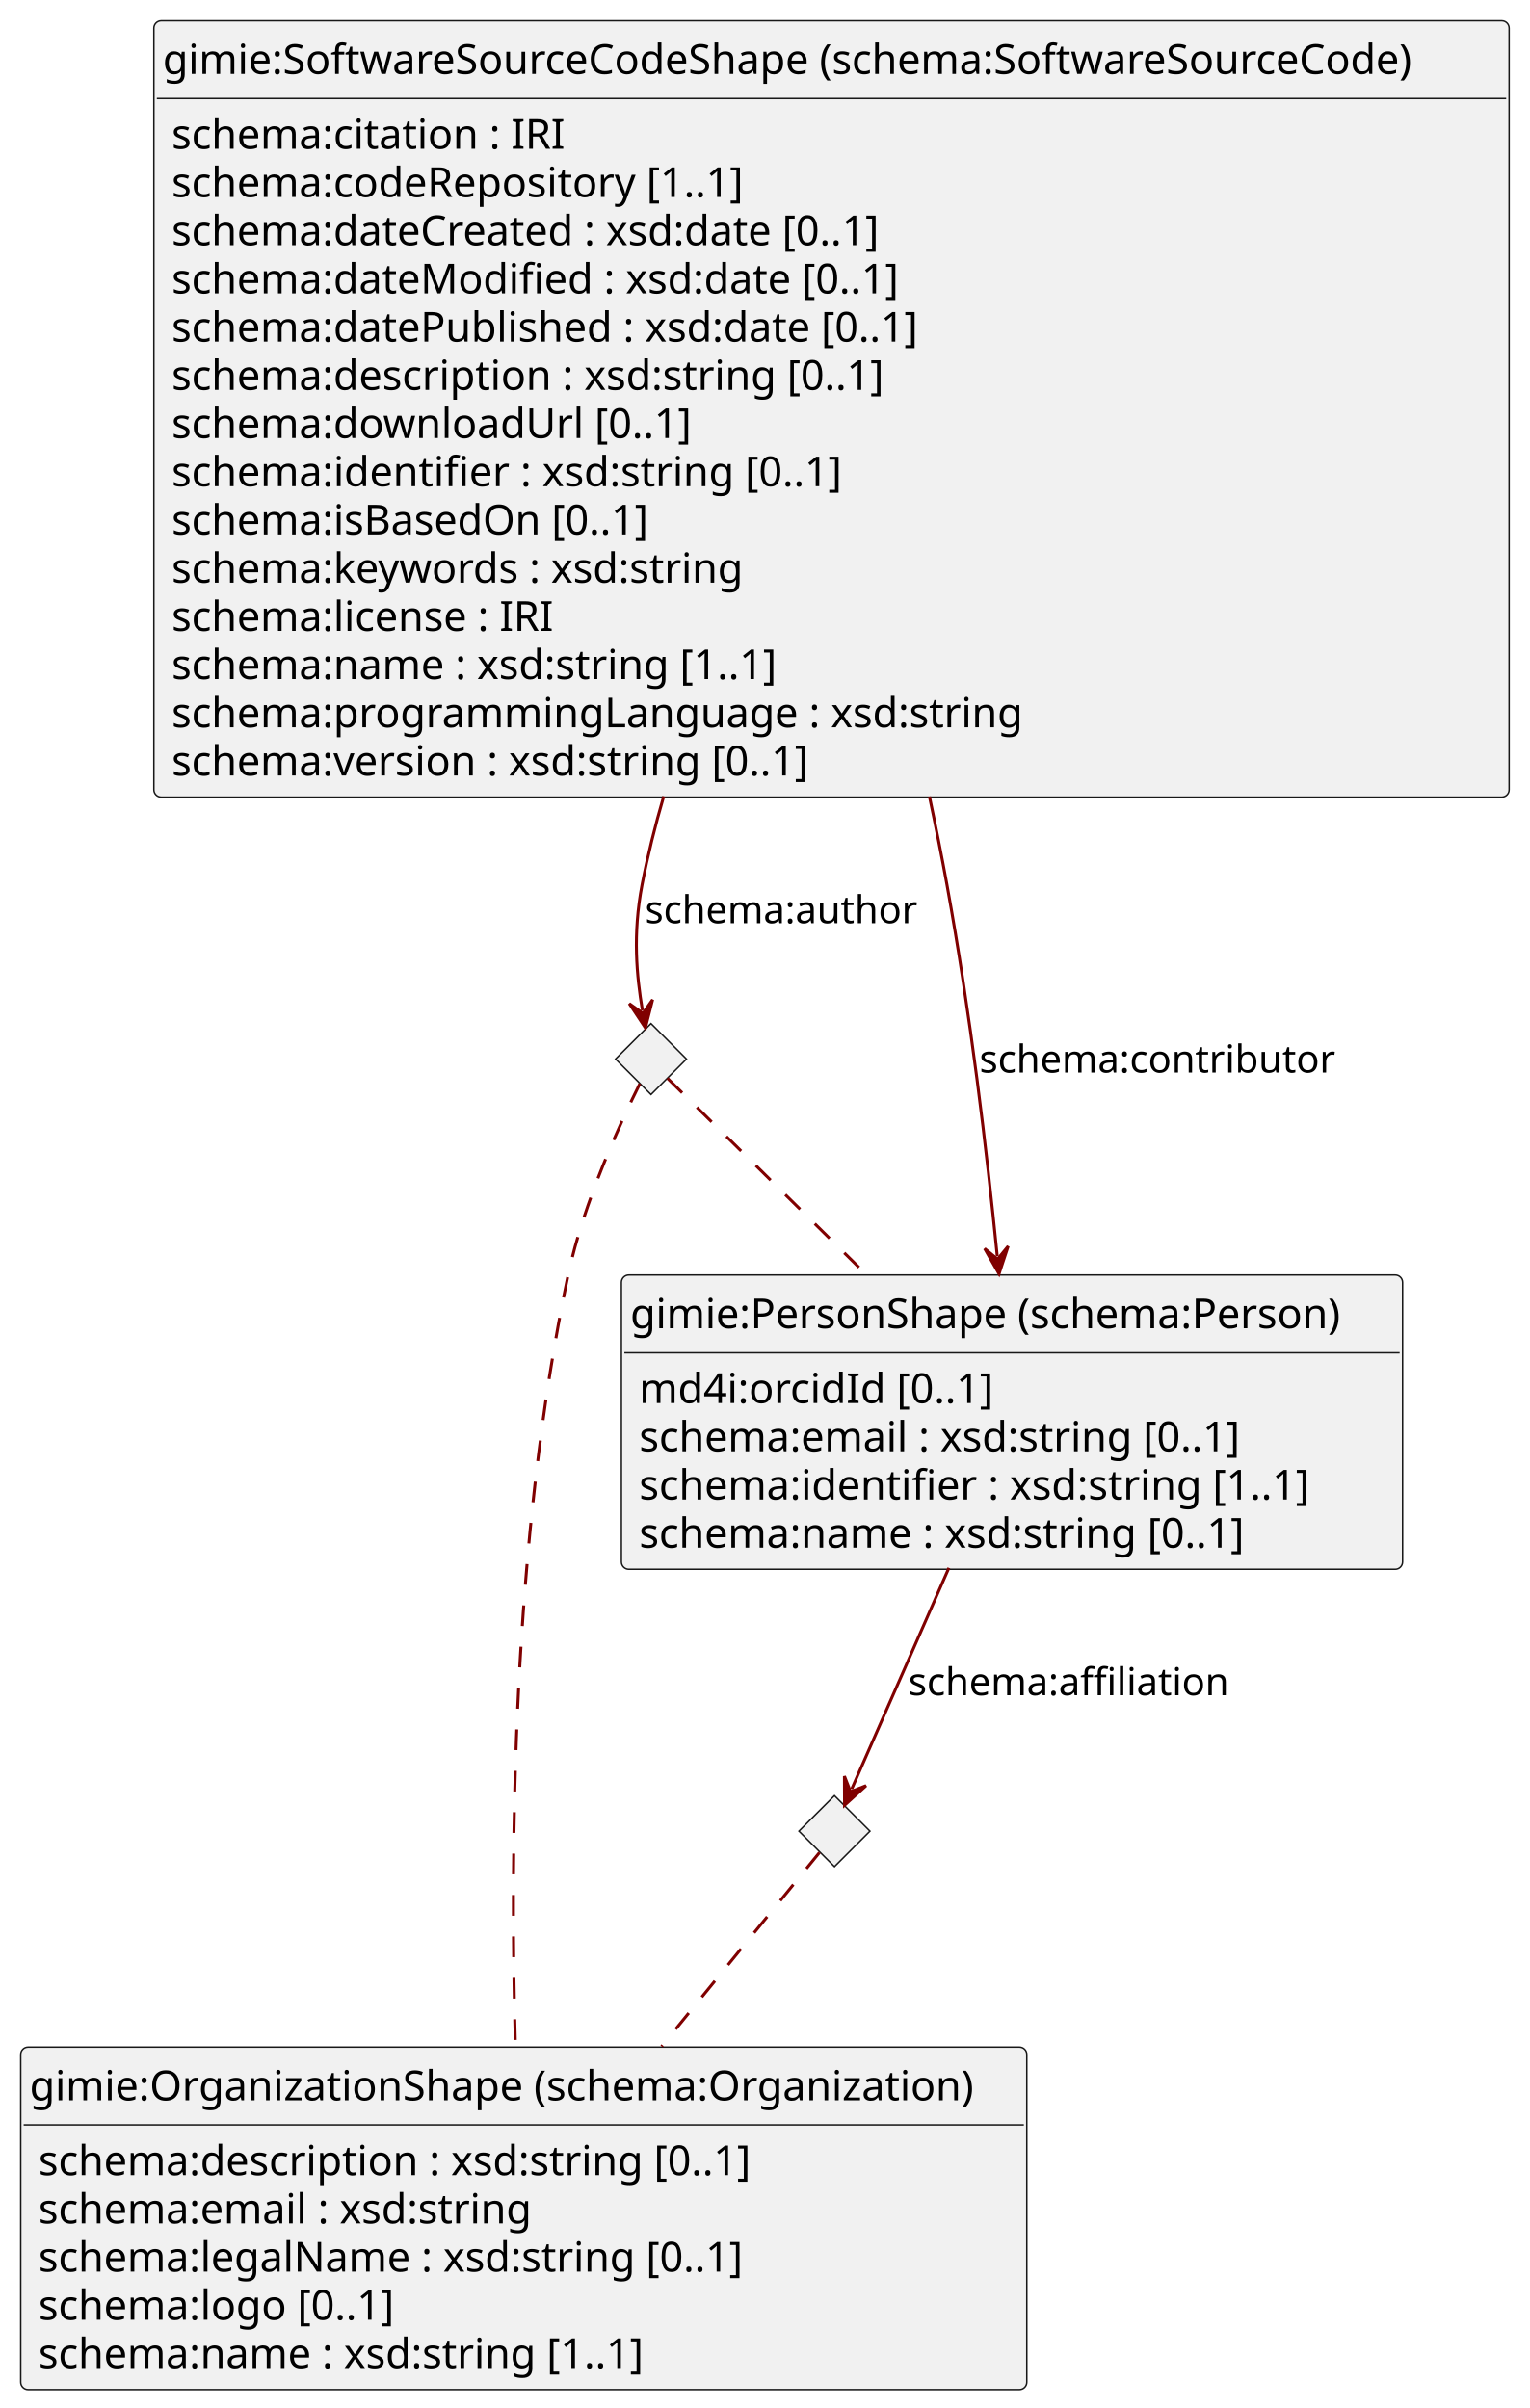
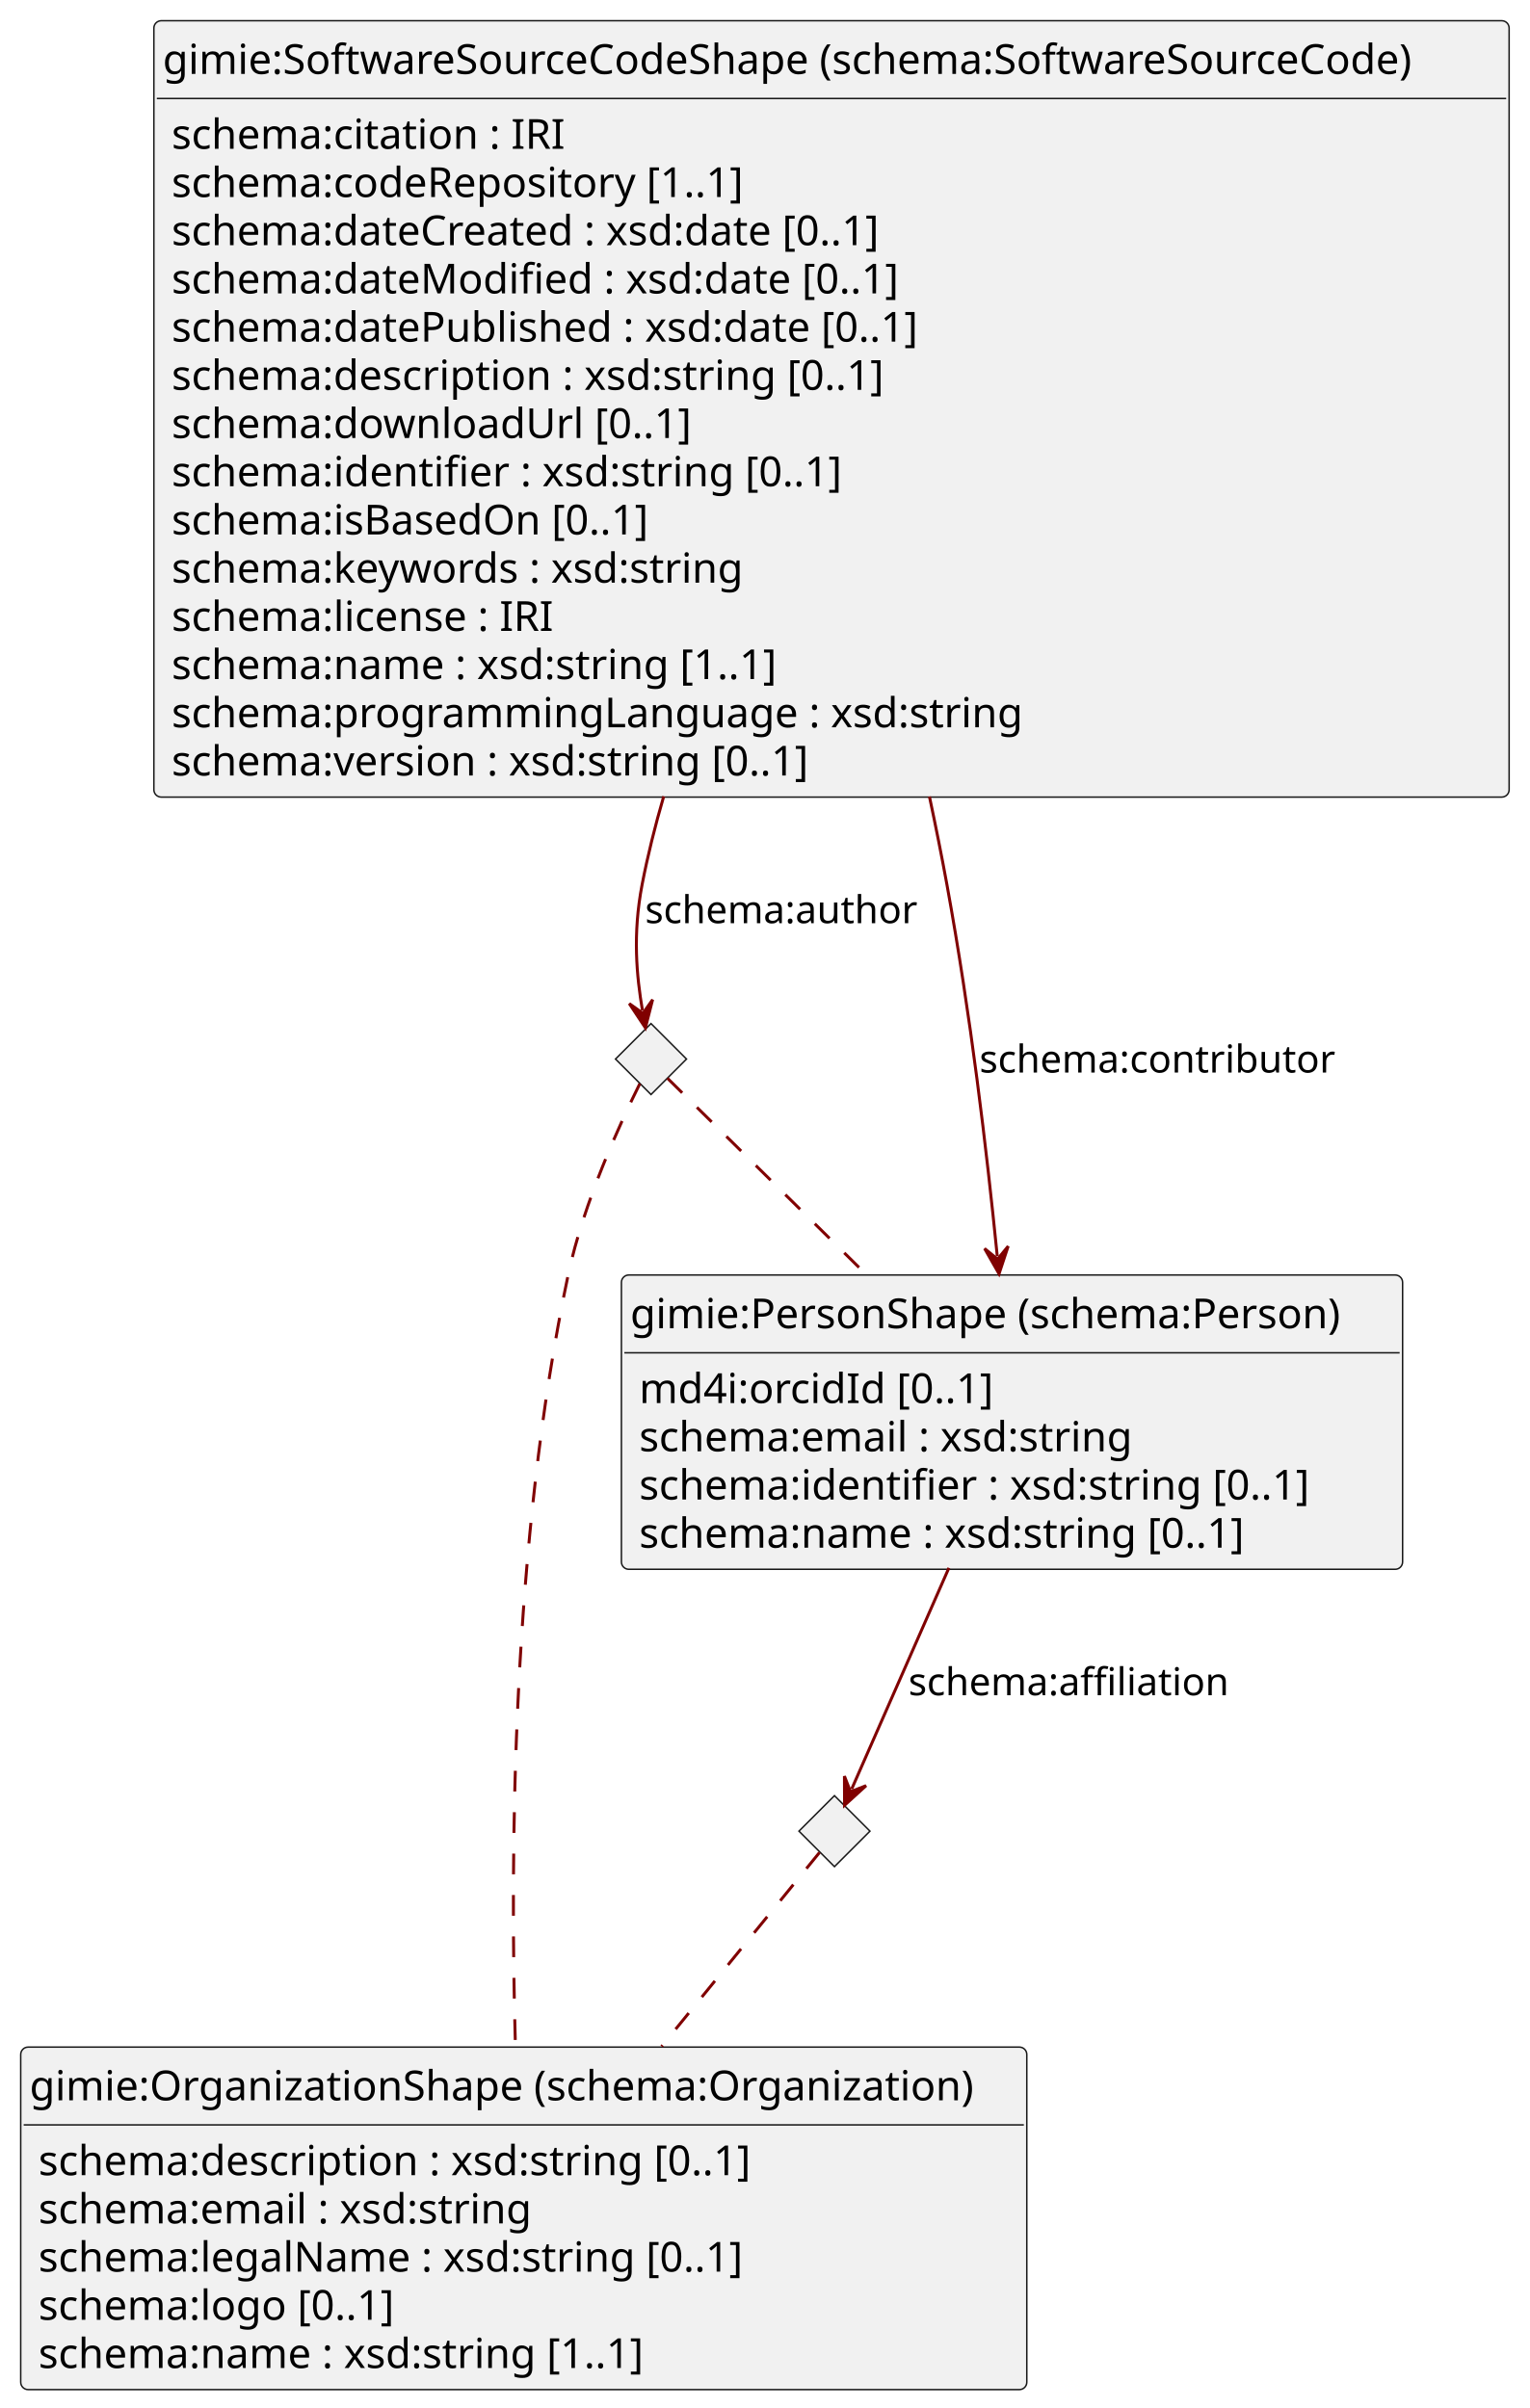
- <svg xmlns="http://www.w3.org/2000/svg" contentstyletype="text/css" height="814px" preserveAspectRatio="none" style="width:517px;height:814px;background:#FFFFFF;" version="1.1" viewBox="0 0 517 814" width="517px" zoomAndPan="magnify">
+ <svg xmlns="http://www.w3.org/2000/svg" contentStyleType="text/css" height="814px" preserveAspectRatio="none" style="width:517px;height:814px;background:#FFFFFF;" version="1.1" viewBox="0 0 517 814" width="517px" zoomAndPan="magnify">
  <defs />
  <g>
    <g id="elem_gimie:OrganizationShape (schema:Organization)">
-       <rect codeline="9" fill="#F1F1F1" height="115.781" id="gimie:OrganizationShape (schema:Organization)" rx="2.5" ry="2.5" style="stroke:#181818;stroke-width:0.5;" width="340" x="7" y="692" />
+       <rect codeLine="9" fill="#F1F1F1" height="115.781" id="gimie:OrganizationShape (schema:Organization)" rx="2.5" ry="2.5" style="stroke:#181818;stroke-width:0.5;" width="340" x="7" y="692" />
      <text fill="#000000" font-family="sans-serif" font-size="14" x="10" y="709.995">gimie:OrganizationShape (schema:Organization)</text>
      <line style="stroke:#181818;stroke-width:0.5;" x1="8" x2="346" y1="718.297" y2="718.297" />
      <text fill="#000000" font-family="sans-serif" font-size="14" x="13" y="735.292">schema:description  : xsd:string  [0..1]</text>
      <text fill="#000000" font-family="sans-serif" font-size="14" x="13" y="751.589">schema:email  : xsd:string</text>
      <text fill="#000000" font-family="sans-serif" font-size="14" x="13" y="767.886">schema:legalName  : xsd:string  [0..1]</text>
      <text fill="#000000" font-family="sans-serif" font-size="14" x="13" y="784.183">schema:logo  [0..1]</text>
      <text fill="#000000" font-family="sans-serif" font-size="14" x="13" y="800.48">schema:name  : xsd:string  [1..1]</text>
    </g>
    <g id="elem_gimie:SoftwareSourceCodeShape (schema:SoftwareSourceCode)">
-       <rect codeline="15" fill="#F1F1F1" height="262.453" id="gimie:SoftwareSourceCodeShape (schema:SoftwareSourceCode)" rx="2.5" ry="2.5" style="stroke:#181818;stroke-width:0.5;" width="458" x="52" y="7" />
+       <rect codeLine="15" fill="#F1F1F1" height="262.453" id="gimie:SoftwareSourceCodeShape (schema:SoftwareSourceCode)" rx="2.5" ry="2.5" style="stroke:#181818;stroke-width:0.5;" width="458" x="52" y="7" />
      <text fill="#000000" font-family="sans-serif" font-size="14" x="55" y="24.995">gimie:SoftwareSourceCodeShape (schema:SoftwareSourceCode)</text>
      <line style="stroke:#181818;stroke-width:0.5;" x1="53" x2="509" y1="33.297" y2="33.297" />
      <text fill="#000000" font-family="sans-serif" font-size="14" x="58" y="50.292">schema:citation  :  IRI</text>
      <text fill="#000000" font-family="sans-serif" font-size="14" x="58" y="66.589">schema:codeRepository  [1..1]</text>
      <text fill="#000000" font-family="sans-serif" font-size="14" x="58" y="82.886">schema:dateCreated  : xsd:date  [0..1]</text>
      <text fill="#000000" font-family="sans-serif" font-size="14" x="58" y="99.183">schema:dateModified  : xsd:date  [0..1]</text>
      <text fill="#000000" font-family="sans-serif" font-size="14" x="58" y="115.48">schema:datePublished  : xsd:date  [0..1]</text>
      <text fill="#000000" font-family="sans-serif" font-size="14" x="58" y="131.776">schema:description  : xsd:string  [0..1]</text>
      <text fill="#000000" font-family="sans-serif" font-size="14" x="58" y="148.073">schema:downloadUrl  [0..1]</text>
      <text fill="#000000" font-family="sans-serif" font-size="14" x="58" y="164.37">schema:identifier  : xsd:string  [0..1]</text>
      <text fill="#000000" font-family="sans-serif" font-size="14" x="58" y="180.667">schema:isBasedOn  [0..1]</text>
      <text fill="#000000" font-family="sans-serif" font-size="14" x="58" y="196.964">schema:keywords  : xsd:string</text>
      <text fill="#000000" font-family="sans-serif" font-size="14" x="58" y="213.261">schema:license  :  IRI</text>
      <text fill="#000000" font-family="sans-serif" font-size="14" x="58" y="229.558">schema:name  : xsd:string  [1..1]</text>
      <text fill="#000000" font-family="sans-serif" font-size="14" x="58" y="245.855">schema:programmingLanguage  : xsd:string</text>
      <text fill="#000000" font-family="sans-serif" font-size="14" x="58" y="262.151">schema:version  : xsd:string  [0..1]</text>
    </g>
    <polygon fill="#F1F1F1" points="220,346,232,358,220,370,208,358,220,346" style="stroke:#181818;stroke-width:0.5;" />
    <g id="elem_gimie:PersonShape (schema:Person)">
-       <rect codeline="35" fill="#F1F1F1" height="99.484" id="gimie:PersonShape (schema:Person)" rx="2.5" ry="2.5" style="stroke:#181818;stroke-width:0.5;" width="264" x="210" y="431" />
+       <rect codeLine="35" fill="#F1F1F1" height="99.484" id="gimie:PersonShape (schema:Person)" rx="2.5" ry="2.5" style="stroke:#181818;stroke-width:0.5;" width="264" x="210" y="431" />
      <text fill="#000000" font-family="sans-serif" font-size="14" x="213" y="448.995">gimie:PersonShape (schema:Person)</text>
      <line style="stroke:#181818;stroke-width:0.5;" x1="211" x2="473" y1="457.297" y2="457.297" />
      <text fill="#000000" font-family="sans-serif" font-size="14" x="216" y="474.292">md4i:orcidId  [0..1]</text>
-       <text fill="#000000" font-family="sans-serif" font-size="14" x="216" y="490.589">schema:email  : xsd:string  [0..1]</text>
-       <text fill="#000000" font-family="sans-serif" font-size="14" x="216" y="506.886">schema:identifier  : xsd:string  [1..1]</text>
+       <text fill="#000000" font-family="sans-serif" font-size="14" x="216" y="490.589">schema:email  : xsd:string</text>
+       <text fill="#000000" font-family="sans-serif" font-size="14" x="216" y="506.886">schema:identifier  : xsd:string  [0..1]</text>
      <text fill="#000000" font-family="sans-serif" font-size="14" x="216" y="523.183">schema:name  : xsd:string  [0..1]</text>
    </g>
    <polygon fill="#F1F1F1" points="282,607,294,619,282,631,270,619,282,607" style="stroke:#181818;stroke-width:0.5;" />
-     <g id="link_gimie:SoftwareSourceCodeShape (schema:SoftwareSourceCode)_diamond_SoftwareSourceCodeShape_28479d5c00fb7a125ee85cd44f59283d">
-       <path codeline="17" d="M224.3,269.19 C221.39,279.15 218.9,289.16 217,299 C213.76,315.83 215.148,329.974 217.108,341.544 " fill="none" id="gimie:SoftwareSourceCodeShape (schema:SoftwareSourceCode)-to-diamond_SoftwareSourceCodeShape_28479d5c00fb7a125ee85cd44f59283d" style="stroke:#800000;stroke-width:1.0;" />
+     <g id="link_gimie:SoftwareSourceCodeShape (schema:SoftwareSourceCode)_diamond_SoftwareSourceCodeShape_7485d8124137d110c16d0cb980b66aae">
+       <path codeLine="17" d="M224.3,269.19 C221.39,279.15 218.9,289.16 217,299 C213.76,315.83 215.148,329.974 217.108,341.544 " fill="none" id="gimie:SoftwareSourceCodeShape (schema:SoftwareSourceCode)-to-diamond_SoftwareSourceCodeShape_7485d8124137d110c16d0cb980b66aae" style="stroke:#800000;stroke-width:1.0;" />
      <polygon fill="#800000" points="218.11,347.46,220.551,337.918,217.275,342.53,212.663,339.255,218.11,347.46" style="stroke:#800000;stroke-width:1.0;" />
      <text fill="#000000" font-family="sans-serif" font-size="13" x="218" y="312.067">schema:author</text>
    </g>
-     <g id="link_diamond_SoftwareSourceCodeShape_28479d5c00fb7a125ee85cd44f59283d_gimie:PersonShape (schema:Person)">
-       <path codeline="18" d="M225.56,364.49 C237.49,376.28 266.6,405.03 292.73,430.84 " fill="none" id="diamond_SoftwareSourceCodeShape_28479d5c00fb7a125ee85cd44f59283d-gimie:PersonShape (schema:Person)" style="stroke:#800000;stroke-width:1.0;stroke-dasharray:7.0,7.0;" />
+     <g id="link_diamond_SoftwareSourceCodeShape_7485d8124137d110c16d0cb980b66aae_gimie:PersonShape (schema:Person)">
+       <path codeLine="18" d="M225.56,364.49 C237.49,376.28 266.6,405.03 292.73,430.84 " fill="none" id="diamond_SoftwareSourceCodeShape_7485d8124137d110c16d0cb980b66aae-gimie:PersonShape (schema:Person)" style="stroke:#800000;stroke-width:1.0;stroke-dasharray:7.0,7.0;" />
    </g>
-     <g id="link_diamond_SoftwareSourceCodeShape_28479d5c00fb7a125ee85cd44f59283d_gimie:OrganizationShape (schema:Organization)">
-       <path codeline="19" d="M216.23,366.32 C209.88,379.07 197.23,406.33 192,431 C172.99,520.62 172.31,627.49 174.19,691.71 " fill="none" id="diamond_SoftwareSourceCodeShape_28479d5c00fb7a125ee85cd44f59283d-gimie:OrganizationShape (schema:Organization)" style="stroke:#800000;stroke-width:1.0;stroke-dasharray:7.0,7.0;" />
+     <g id="link_diamond_SoftwareSourceCodeShape_7485d8124137d110c16d0cb980b66aae_gimie:OrganizationShape (schema:Organization)">
+       <path codeLine="19" d="M216.23,366.32 C209.88,379.07 197.23,406.33 192,431 C172.99,520.62 172.31,627.49 174.19,691.71 " fill="none" id="diamond_SoftwareSourceCodeShape_7485d8124137d110c16d0cb980b66aae-gimie:OrganizationShape (schema:Organization)" style="stroke:#800000;stroke-width:1.0;stroke-dasharray:7.0,7.0;" />
    </g>
    <g id="link_gimie:SoftwareSourceCodeShape (schema:SoftwareSourceCode)_gimie:PersonShape (schema:Person)">
-       <path codeline="34" d="M314.1,269.27 C316.23,279.3 318.23,289.3 320,299 C328.06,343.26 333.372,388.2 337.022,424.65 " fill="none" id="gimie:SoftwareSourceCodeShape (schema:SoftwareSourceCode)-to-gimie:PersonShape (schema:Person)" style="stroke:#800000;stroke-width:1.0;" />
+       <path codeLine="34" d="M314.1,269.27 C316.23,279.3 318.23,289.3 320,299 C328.06,343.26 333.372,388.2 337.022,424.65 " fill="none" id="gimie:SoftwareSourceCodeShape (schema:SoftwareSourceCode)-to-gimie:PersonShape (schema:Person)" style="stroke:#800000;stroke-width:1.0;" />
      <polygon fill="#800000" points="337.62,430.62,340.703,421.266,337.122,425.645,332.743,422.063,337.62,430.62" style="stroke:#800000;stroke-width:1.0;" />
      <text fill="#000000" font-family="sans-serif" font-size="13" x="331" y="362.567">schema:contributor</text>
    </g>
-     <g id="link_gimie:PersonShape (schema:Person)_diamond_PersonShape_78ee0e2a1029ee12c3d0df9567dd5102">
-       <path codeline="38" d="M320.68,530.01 C307.61,559.74 294.555,589.447 287.825,604.757 " fill="none" id="gimie:PersonShape (schema:Person)-to-diamond_PersonShape_78ee0e2a1029ee12c3d0df9567dd5102" style="stroke:#800000;stroke-width:1.0;" />
+     <g id="link_gimie:PersonShape (schema:Person)_diamond_PersonShape_7d2dcffa89a05f4f81521daec149ad3c">
+       <path codeLine="38" d="M320.68,530.01 C307.61,559.74 294.555,589.447 287.825,604.757 " fill="none" id="gimie:PersonShape (schema:Person)-to-diamond_PersonShape_7d2dcffa89a05f4f81521daec149ad3c" style="stroke:#800000;stroke-width:1.0;" />
      <polygon fill="#800000" points="285.41,610.25,292.694,603.621,287.422,605.673,285.37,600.401,285.41,610.25" style="stroke:#800000;stroke-width:1.0;" />
      <text fill="#000000" font-family="sans-serif" font-size="13" x="307" y="573.067">schema:affiliation</text>
    </g>
-     <g id="link_diamond_PersonShape_78ee0e2a1029ee12c3d0df9567dd5102_gimie:OrganizationShape (schema:Organization)">
-       <path codeline="39" d="M276.94,626.22 C267.14,638.25 244.72,665.8 223.59,691.76 " fill="none" id="diamond_PersonShape_78ee0e2a1029ee12c3d0df9567dd5102-gimie:OrganizationShape (schema:Organization)" style="stroke:#800000;stroke-width:1.0;stroke-dasharray:7.0,7.0;" />
+     <g id="link_diamond_PersonShape_7d2dcffa89a05f4f81521daec149ad3c_gimie:OrganizationShape (schema:Organization)">
+       <path codeLine="39" d="M276.94,626.22 C267.14,638.25 244.72,665.8 223.59,691.76 " fill="none" id="diamond_PersonShape_7d2dcffa89a05f4f81521daec149ad3c-gimie:OrganizationShape (schema:Organization)" style="stroke:#800000;stroke-width:1.0;stroke-dasharray:7.0,7.0;" />
    </g>
  </g>
</svg>
